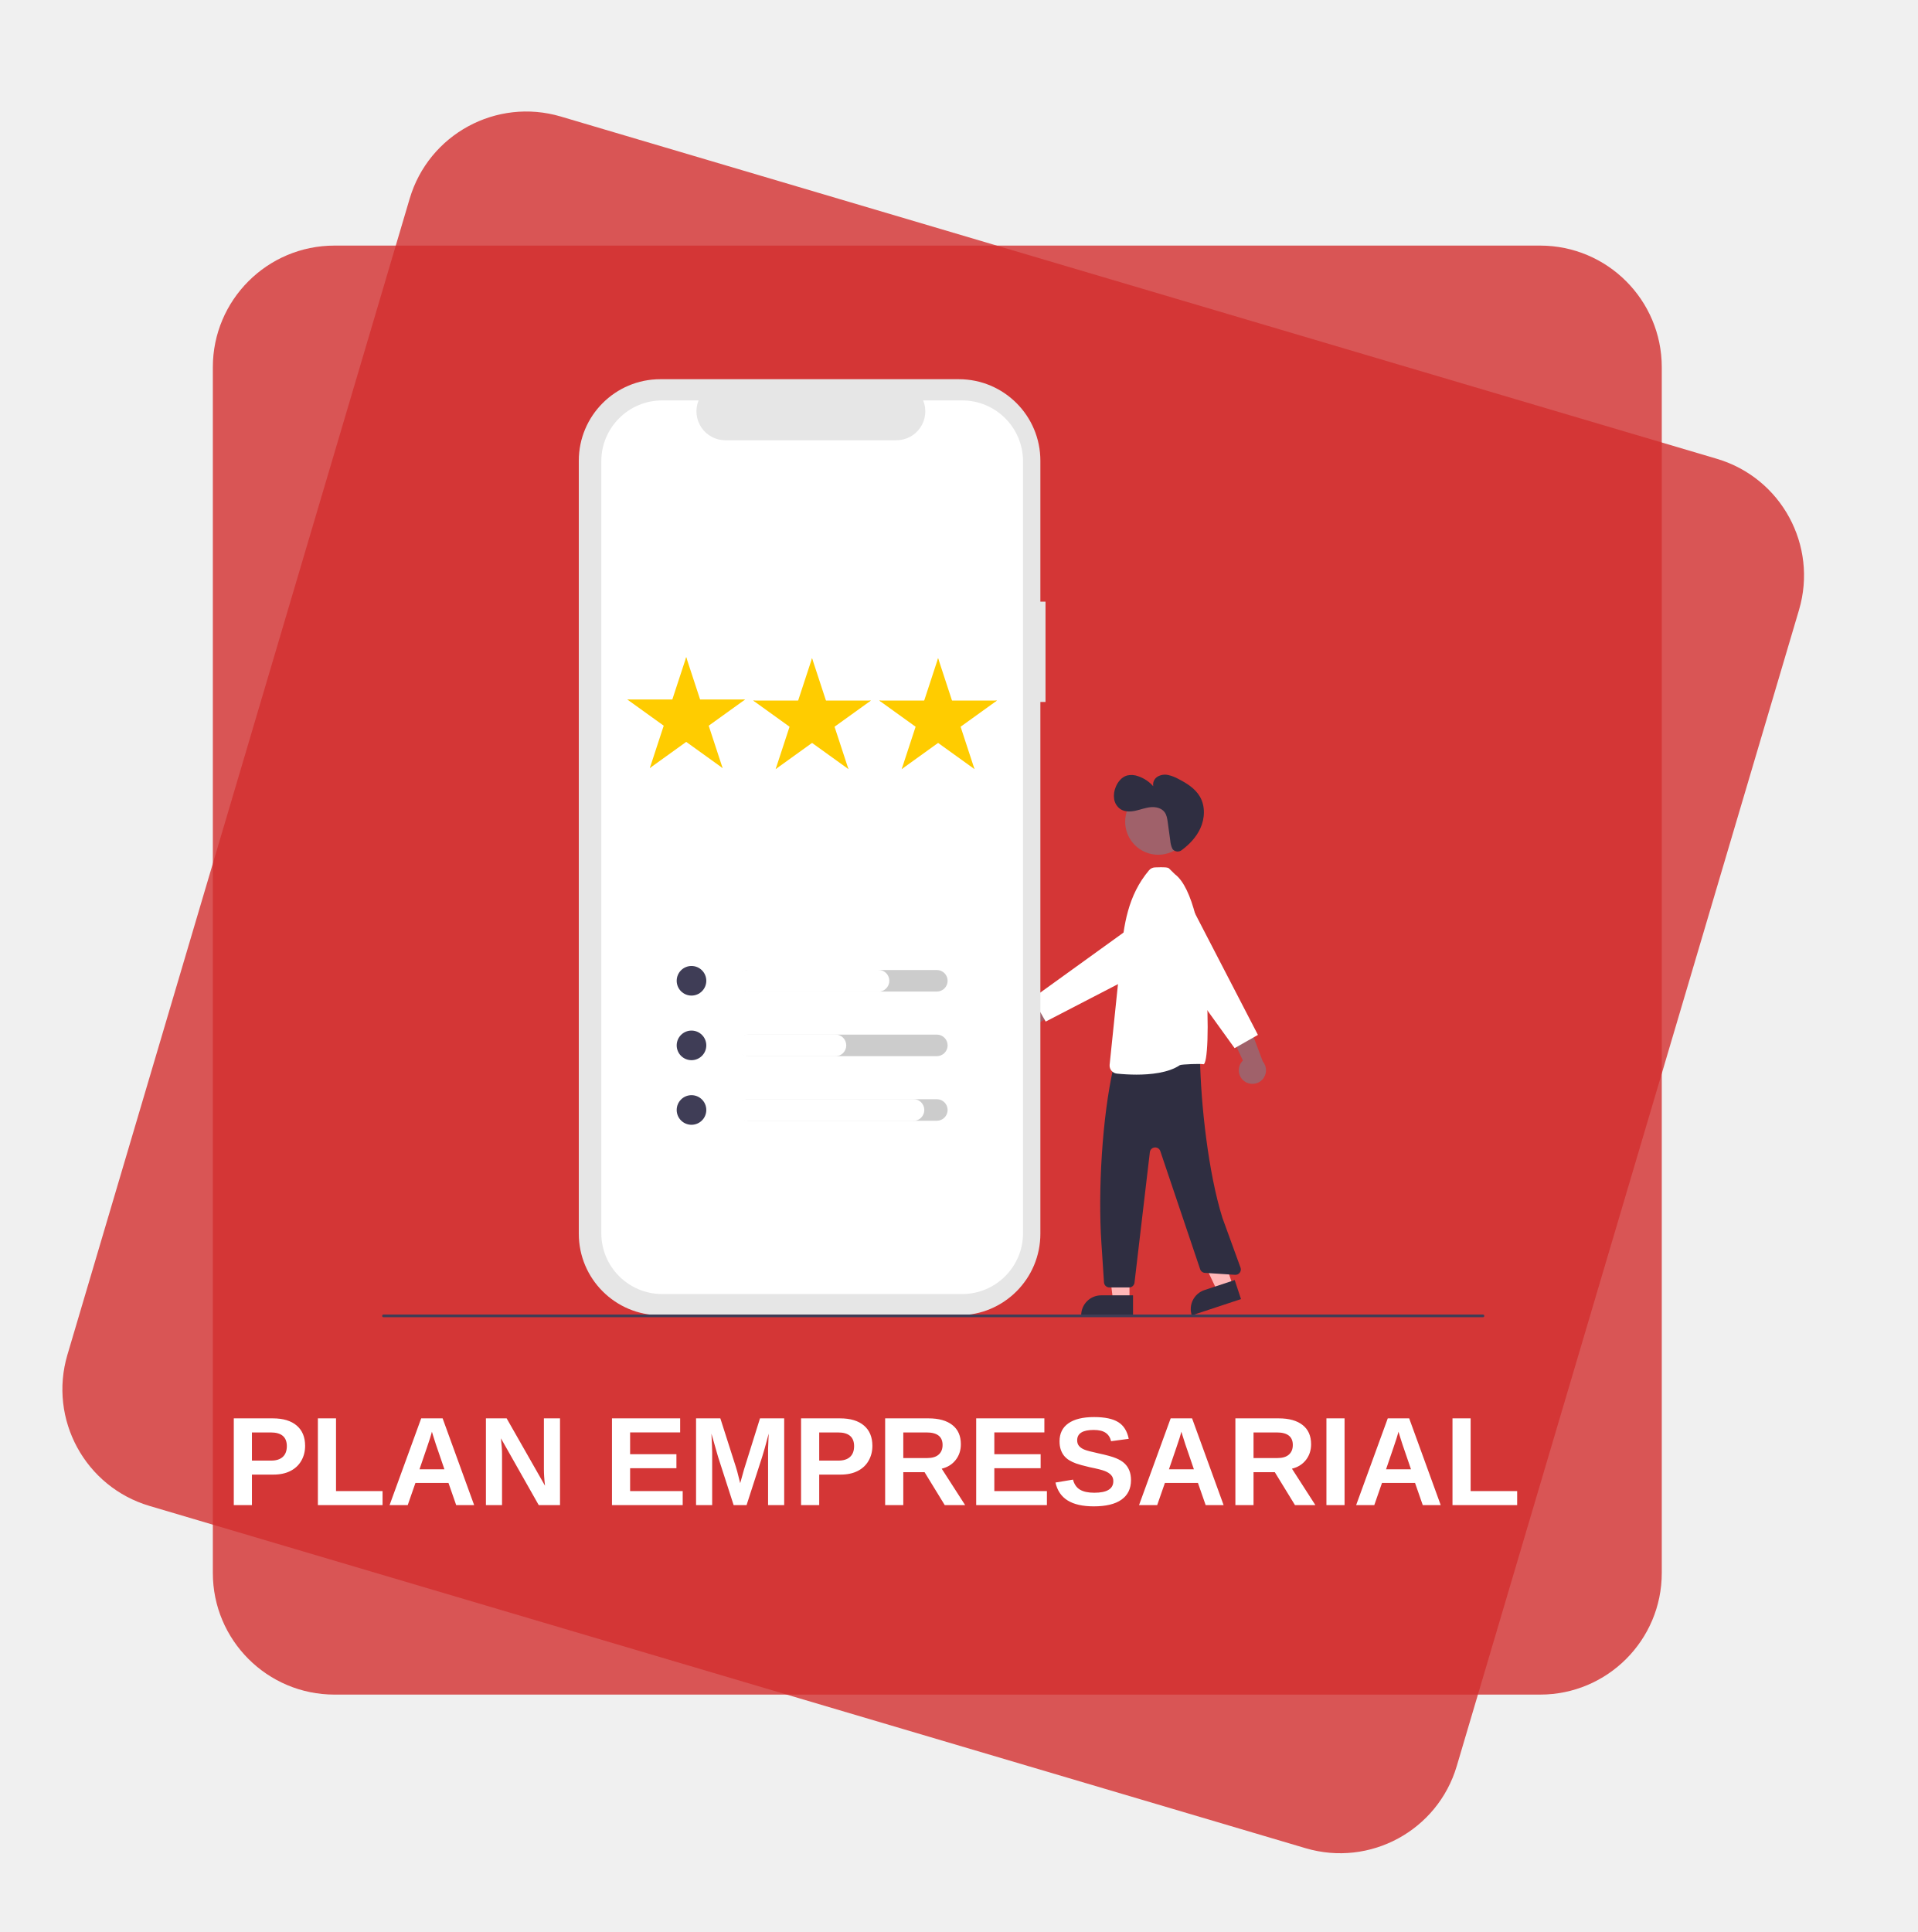
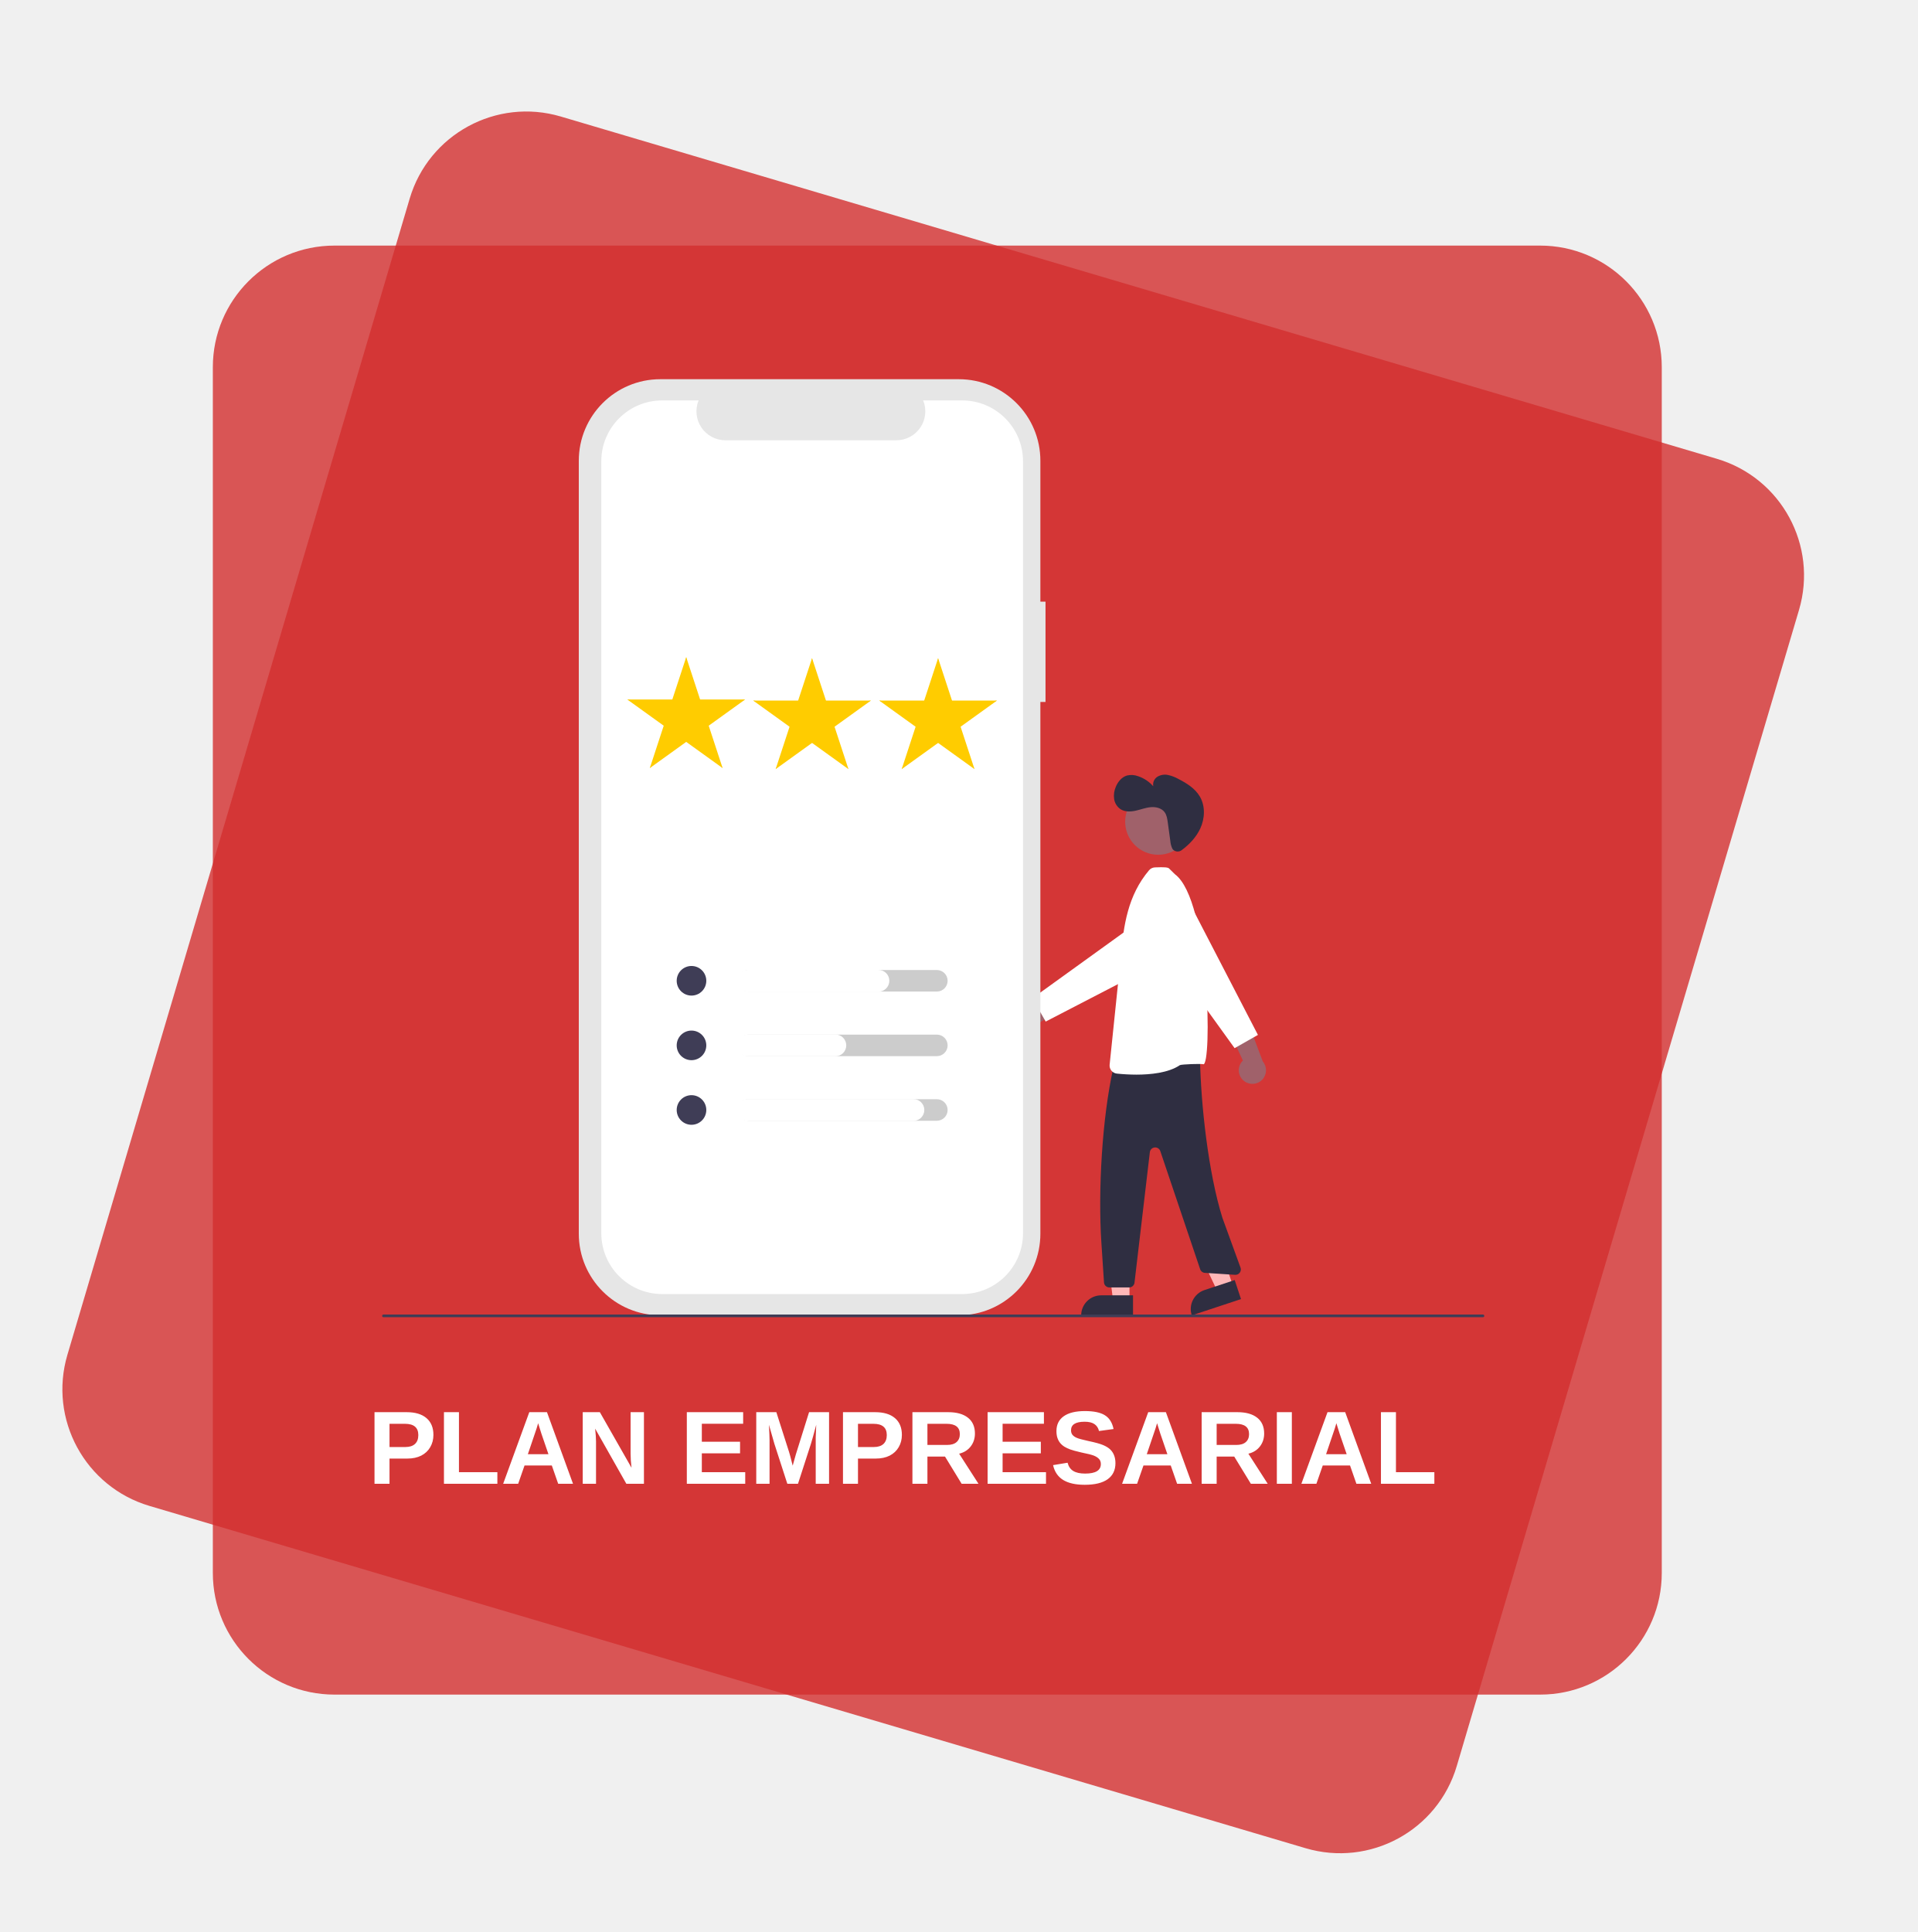
<svg xmlns="http://www.w3.org/2000/svg" xmlns:xlink="http://www.w3.org/1999/xlink" data-name="Layer 1" width="649.053" height="653.881" viewBox="0 0 649.053 653.881" version="1.1" id="svg222" xml:space="preserve">
  <defs id="defs226" />
  <rect style="fill:#d32f2f;stroke-width:3.78;stroke-opacity:0.94;paint-order:fill markers stroke;fill-opacity:0.8" id="rect602" width="490.411" height="490.411" x="72.038" y="83.121" ry="41.17" />
  <rect style="fill:#d32f2f;fill-opacity:0.8;stroke-width:3.78;stroke-opacity:0.94;paint-order:fill markers stroke" id="rect602-4" width="490.411" height="490.411" x="152.041" y="-16.065" ry="41.17" transform="rotate(16.49153)" />
  <path style="fill:#000000;fill-opacity:0.8;stroke-width:3.584;stroke-opacity:0.94;paint-order:fill markers stroke" d="" id="path986" />
  <path style="fill:#000000;fill-opacity:0.8;stroke-width:3.584;stroke-opacity:0.94;paint-order:fill markers stroke" d="" id="path988" />
  <path style="fill:#000000;fill-opacity:0.8;stroke-width:3.584;stroke-opacity:0.94;paint-order:fill markers stroke" d="" id="path990" />
  <path style="fill:#000000;fill-opacity:0.8;stroke-width:3.584;stroke-opacity:0.94;paint-order:fill markers stroke" d="" id="path992" />
  <path style="fill:#000000;fill-opacity:0.8;stroke-width:0.767;stroke-opacity:0.94;paint-order:fill markers stroke" d="" id="path1032" />
  <path style="fill:#000000;fill-opacity:0.8;stroke-width:0.767;stroke-opacity:0.94;paint-order:fill markers stroke" d="" id="path1034" />
  <path style="fill:#000000;fill-opacity:0.8;stroke-width:0.767;stroke-opacity:0.94;paint-order:fill markers stroke" d="" id="path1040" />
  <g id="g583" transform="matrix(0.6034748,0,0,0.6034748,124.2028,120.288)">
    <g id="g788" transform="matrix(1.65707,0,0,1.65707,1105.922,-211.809)">
      <path d="m 770.963,679.207 v 0.897 a 3.809,3.809 0 0 1 0,-0.897 z" fill="#2f2e41" id="path693" transform="translate(-181,-130.9981)" />
      <path d="m 798.558,524.133 a 15.324,15.324 0 0 1 2.183,-0.424 q -1.269,0.207 -2.183,0.424 z" fill="#2f2e41" id="path695" transform="translate(-181,-130.9981)" />
      <path d="m 797.919,524.295 c 0.194,-0.054 0.409,-0.109 0.639,-0.163 -0.214,0.056 -0.419,0.097 -0.639,0.163 z" fill="#2f2e41" id="path697" transform="translate(-181,-130.9981)" />
      <path d="M 810.435,197.849" fill="#2f2e41" id="path715" transform="translate(-181,-130.9981)" />
      <polygon points="617.305,628.638 632.145,673.537 620.504,677.384 600.124,634.316 " fill="#ffb8b8" id="polygon4012" transform="matrix(0.4554848,0,0,0.4554848,-662.2616,135.8751)" />
      <path d="m -383.919,444.15 10.225,-3.38 2.128,6.438 -16.664,5.508 v 0 a 6.781,6.781 0 0 1 4.31,-8.566 z" fill="#2f2e41" id="path4014" style="stroke-width:0.455" />
      <polygon points="555.353,636.941 555.351,684.229 543.091,684.228 537.259,636.94 " fill="#ffb8b8" id="polygon4016" transform="matrix(0.4554848,0,0,0.4554848,-662.2616,135.8751)" />
      <path d="m -418.881,445.935 h 10.769 v 6.781 h -17.55 v 0 a 6.781,6.781 0 0 1 6.781,-6.781 z" fill="#2f2e41" id="path4018" style="stroke-width:0.455" />
      <path d="m -414.469,367.575 -0.285,1.26 c -3.848,17.039 -5.218,41.832 -4.069,59.263 l 0.888,13.465 a 1.822,1.822 0 0 0 1.818,1.702 h 6.695 a 1.822,1.822 0 0 0 1.809,-1.609 l 5.196,-44.166 a 1.822,1.822 0 0 1 3.547,-0.336 l 13.467,39.911 a 1.822,1.822 0 0 0 1.62,1.27 l 10.226,0.66 a 1.822,1.822 0 0 0 1.856,-2.363 l -6.156,-16.925 c -4.756,-15.189 -7.313,-38.269 -7.592,-54.183 v 0 a 1.822,1.822 0 0 0 -1.994,-1.782 l -25.422,2.421 a 1.822,1.822 0 0 0 -1.604,1.412 z" fill="#2f2e41" id="path4020" style="stroke-width:0.455" />
      <circle cx="-399.583" cy="285.637" r="11.187" fill="#a0616a" id="circle4022" style="stroke-width:0.455" />
      <path d="m -406.927,371.241 v 0 a 66.005,66.005 0 0 1 -6.671,-0.352 2.742,2.742 0 0 1 -2.436,-2.958 l 3.814,-36.852 c 0.92,-10.424 2.341,-20.486 9.531,-29.007 a 2.741,2.741 0 0 1 1.973,-0.969 l 0.27,-0.01 c 2.836,-0.118 4.143,-0.015 4.511,0.353 l 1.978,1.949 c 12.063,8.921 12.564,65.436 9.592,64.322 -0.575,-0.214 -7.44,9.1e-4 -7.918,0.327 -3.875,2.641 -10.103,3.196 -14.645,3.197 z" fill="#ffffff" id="path4024" style="stroke-width:0.455" />
      <path d="m -450.82,350.786 a 4.58,4.58 0 0 1 6.791,-1.791 l 13.238,-9.47 0.321,8.452 -12.62,7.697 a 4.605,4.605 0 0 1 -7.73,-4.888 z" fill="#a0616a" id="path4026" style="stroke-width:0.455" />
      <path d="m -437.673,353.284 -4.484,-7.893 40.842,-29.449 a 8.264,8.264 0 1 1 8.633,14.041 z" fill="#ffffff" id="path4028" style="stroke-width:0.455" />
      <path d="m -394.557,295.095 a 2.21,2.21 0 0 0 2.89,0.185 c 2.637,-1.954 4.951,-4.387 6.321,-7.355 1.57,-3.4 1.745,-7.573 -0.148,-10.804 -1.6,-2.732 -4.425,-4.495 -7.24,-5.942 a 12.877,12.877 0 0 0 -3.495,-1.347 4.981,4.981 0 0 0 -3.622,0.584 3.128,3.128 0 0 0 -1.412,3.23 11.773,11.773 0 0 0 -5.025,-3.373 6.498,6.498 0 0 0 -3.838,-0.278 c -1.787,0.507 -3.091,2.094 -3.804,3.809 a 7.618,7.618 0 0 0 -0.575,4.156 5.077,5.077 0 0 0 2.218,3.477 c 1.477,0.914 3.362,0.848 5.058,0.475 1.696,-0.373 3.339,-1.023 5.068,-1.187 1.729,-0.164 3.655,0.267 4.707,1.649 0.741,0.973 0.931,2.245 1.098,3.457 l 0.865,6.303 a 7.689,7.689 0 0 0 0.688,2.634 1.518,1.518 0 0 0 0.245,0.327 z" fill="#2f2e41" id="path4030" style="stroke-width:0.455" />
      <path d="m -370.419,373.48 a 4.58,4.58 0 0 1 -0.502,-7.005 l -6.854,-14.763 8.365,1.25 5.226,13.828 a 4.605,4.605 0 0 1 -6.236,6.69 z" fill="#a0616a" id="path4032" style="stroke-width:0.455" />
      <path d="m -365.837,357.797 -7.893,4.484 -29.449,-40.842 a 8.264,8.264 0 1 1 14.041,-8.633 z" fill="#ffffff" id="path4034" style="stroke-width:0.455" />
      <path id="af36087b-ebb7-4586-9a2a-879d85f262d7-642" data-name="Path 22" d="m -437.729,211.159 h -1.741 v -47.684 a 27.6,27.6 0 0 0 -27.599,-27.6 h -101.029 a 27.6,27.6 0 0 0 -27.6,27.6 V 425.079 a 27.6,27.6 0 0 0 27.6,27.599 h 101.029 a 27.6,27.6 0 0 0 27.599,-27.599 V 245.102 h 1.741 z" fill="#e6e6e6" style="stroke-width:0.455" />
      <path id="bd8e308f-d5b9-490f-b905-e174e794b745-643" data-name="Path 23" d="m -465.955,143.053 h -13.187 a 9.792,9.792 0 0 1 -9.067,13.49 h -57.878 a 9.792,9.792 0 0 1 -9.066,-13.49 h -12.317 a 20.611,20.611 0 0 0 -20.611,20.611 v 261.225 a 20.611,20.611 0 0 0 20.611,20.611 h 101.516 a 20.611,20.611 0 0 0 20.611,-20.611 v 0 -261.225 a 20.611,20.611 0 0 0 -20.611,-20.611 z" fill="#ffffff" style="stroke-width:0.455" />
      <circle cx="-557.553" cy="339.477" r="5.01" fill="#3f3d56" id="circle4044" style="stroke-width:0.455" />
      <path d="m -474.507,343.121 h -63.768 a 3.644,3.644 0 1 1 0,-7.288 h 63.768 a 3.644,3.644 0 0 1 0,7.288 z" fill="#cccccc" id="path4046" style="stroke-width:0.455" />
      <path d="m -494.284,343.165 h -44.254 a 3.688,3.688 0 1 1 0,-7.376 h 44.254 a 3.688,3.688 0 0 1 0,7.376 z" fill="#ffffff" id="path4048" style="stroke-width:0.455" />
      <circle cx="-557.553" cy="361.34" r="5.01" fill="#3f3d56" id="circle4050" style="stroke-width:0.455" />
      <path d="m -474.507,364.984 h -63.768 a 3.644,3.644 0 1 1 0,-7.288 h 63.768 a 3.644,3.644 0 0 1 0,7.288 z" fill="#cccccc" id="path4052" style="stroke-width:0.455" />
      <circle cx="-557.553" cy="383.203" r="5.01" fill="#3f3d56" id="circle4054" style="stroke-width:0.455" />
      <path d="m -474.507,386.847 h -63.768 a 3.644,3.644 0 1 1 0,-7.288 h 63.768 a 3.644,3.644 0 0 1 0,7.288 z" fill="#cccccc" id="path4056" style="stroke-width:0.455" />
      <path d="m -508.86,365.028 h -29.678 a 3.688,3.688 0 1 1 0,-7.376 h 29.678 a 3.688,3.688 0 0 1 0,7.376 z" fill="#ffffff" id="path4058" style="stroke-width:0.455" />
      <path d="m -482.442,386.891 h -56.096 a 3.688,3.688 0 1 1 0,-7.376 h 56.096 a 3.688,3.688 0 0 1 0,7.376 z" fill="#ffffff" id="path4060" style="stroke-width:0.455" />
      <path d="m -289.675,453.348 h -372.131 a 0.455,0.455 0 0 1 0,-0.911 h 372.131 a 0.455,0.455 0 0 1 0,0.911 z" fill="#3f3d56" id="path4078" style="stroke-width:0.455" />
-       <text xml:space="preserve" style="font-size:42.667px;font-family:Arial;-inkscape-font-specification:Arial;fill:#9a0007;stroke-width:4.144;stroke-opacity:0.94" x="-715.328" y="516.932" id="text4177">
-         <tspan id="tspan4175" x="-715.328" y="516.932" dx="0 0 0 0 0" style="font-style:normal;font-variant:normal;font-weight:bold;font-stretch:normal;font-size:42.667px;font-family:Arial;-inkscape-font-specification:'Arial Bold';fill:#ffffff;stroke-width:4.144">PLAN EMPRESARIAL</tspan>
+       <text xml:space="preserve" style="font-size:35.235px;font-family:Arial;-inkscape-font-specification:Arial;fill:#9a0007;stroke-width:3.422;stroke-opacity:0.94" x="-667.198" y="509.715" id="text4177-3">
+         <tspan id="tspan4175-7" x="-667.198" y="509.715" dx="0 0 0 0 0" style="font-style:normal;font-variant:normal;font-weight:bold;font-stretch:normal;font-size:35.235px;font-family:Arial;-inkscape-font-specification:'Arial Bold';fill:#ffffff;stroke-width:3.422">PLAN EMPRESARIAL</tspan>
      </text>
      <text xml:space="preserve" style="font-weight:bold;font-size:42.667px;font-family:Arial;-inkscape-font-specification:'Arial Bold';fill:#ffffff;stroke-width:3.78;stroke-opacity:0.94" x="-559.015" y="187.132" id="text552">
        <tspan id="tspan550" x="-559.015" y="187.132" style="fill:#000000" />
      </text>
      <g id="g837" transform="translate(4.418755)">
        <g id="star" style="fill:#ffcc00" transform="matrix(20.95835,0,0,20.75642,-563.7589,250.6951)">
          <g id="cone" style="fill:#ffcc00">
            <polygon id="triangle" style="fill:#ffcc00" points="0.5,1 0,0 0,1 " transform="matrix(0.95106,0.30902,-0.30902,0.95106,0,-1)" />
            <use id="use2189" style="fill:#ffcc00" xlink:href="#triangle" transform="scale(-1,1)" height="600" width="900" y="0" x="0" />
          </g>
          <use id="use2191" style="fill:#ffcc00" xlink:href="#cone" transform="rotate(72.001)" height="600" width="900" y="0" x="0" />
          <use id="use2193" style="fill:#ffcc00" xlink:href="#cone" transform="rotate(-72.001)" height="600" width="900" y="0" x="0" />
          <use id="use2195" style="fill:#ffcc00" xlink:href="#cone" transform="rotate(144)" height="600" width="900" y="0" x="0" />
          <use id="use2197" style="fill:#ffcc00" xlink:href="#cone" transform="rotate(-144)" height="600" width="900" y="0" x="0" />
        </g>
        <g id="star-3" style="fill:#ffcc00" transform="matrix(20.95835,0,0,20.75642,-521.1681,251.045)">
          <g id="cone-9" style="fill:#ffcc00">
            <polygon id="triangle-9" style="fill:#ffcc00" points="0,0 0,1 0.5,1 " transform="matrix(0.95106,0.30902,-0.30902,0.95106,0,-1)" />
            <use id="use2189-7" style="fill:#ffcc00" xlink:href="#triangle-9" transform="scale(-1,1)" height="600" width="900" y="0" x="0" />
          </g>
          <use id="use2191-0" style="fill:#ffcc00" xlink:href="#cone-9" transform="rotate(72.001)" height="600" width="900" y="0" x="0" />
          <use id="use2193-3" style="fill:#ffcc00" xlink:href="#cone-9" transform="rotate(-72.001)" height="600" width="900" y="0" x="0" />
          <use id="use2195-9" style="fill:#ffcc00" xlink:href="#cone-9" transform="rotate(144)" height="600" width="900" y="0" x="0" />
          <use id="use2197-8" style="fill:#ffcc00" xlink:href="#cone-9" transform="rotate(-144)" height="600" width="900" y="0" x="0" />
        </g>
        <g id="star-3-6" style="fill:#ffcc00" transform="matrix(20.95835,0,0,20.75642,-478.5047,251.045)">
          <g id="cone-9-5" style="fill:#ffcc00">
            <polygon id="triangle-9-7" style="fill:#ffcc00" points="0,1 0.5,1 0,0 " transform="matrix(0.95106,0.30902,-0.30902,0.95106,0,-1)" />
            <use id="use2189-7-6" style="fill:#ffcc00" xlink:href="#triangle-9-7" transform="scale(-1,1)" height="600" width="900" y="0" x="0" />
          </g>
          <use id="use2191-0-2" style="fill:#ffcc00" xlink:href="#cone-9-5" transform="rotate(72.001)" height="600" width="900" y="0" x="0" />
          <use id="use2193-3-7" style="fill:#ffcc00" xlink:href="#cone-9-5" transform="rotate(-72.001)" height="600" width="900" y="0" x="0" />
          <use id="use2195-9-0" style="fill:#ffcc00" xlink:href="#cone-9-5" transform="rotate(144)" height="600" width="900" y="0" x="0" />
          <use id="use2197-8-3" style="fill:#ffcc00" xlink:href="#cone-9-5" transform="rotate(-144)" height="600" width="900" y="0" x="0" />
        </g>
      </g>
    </g>
  </g>
</svg>
